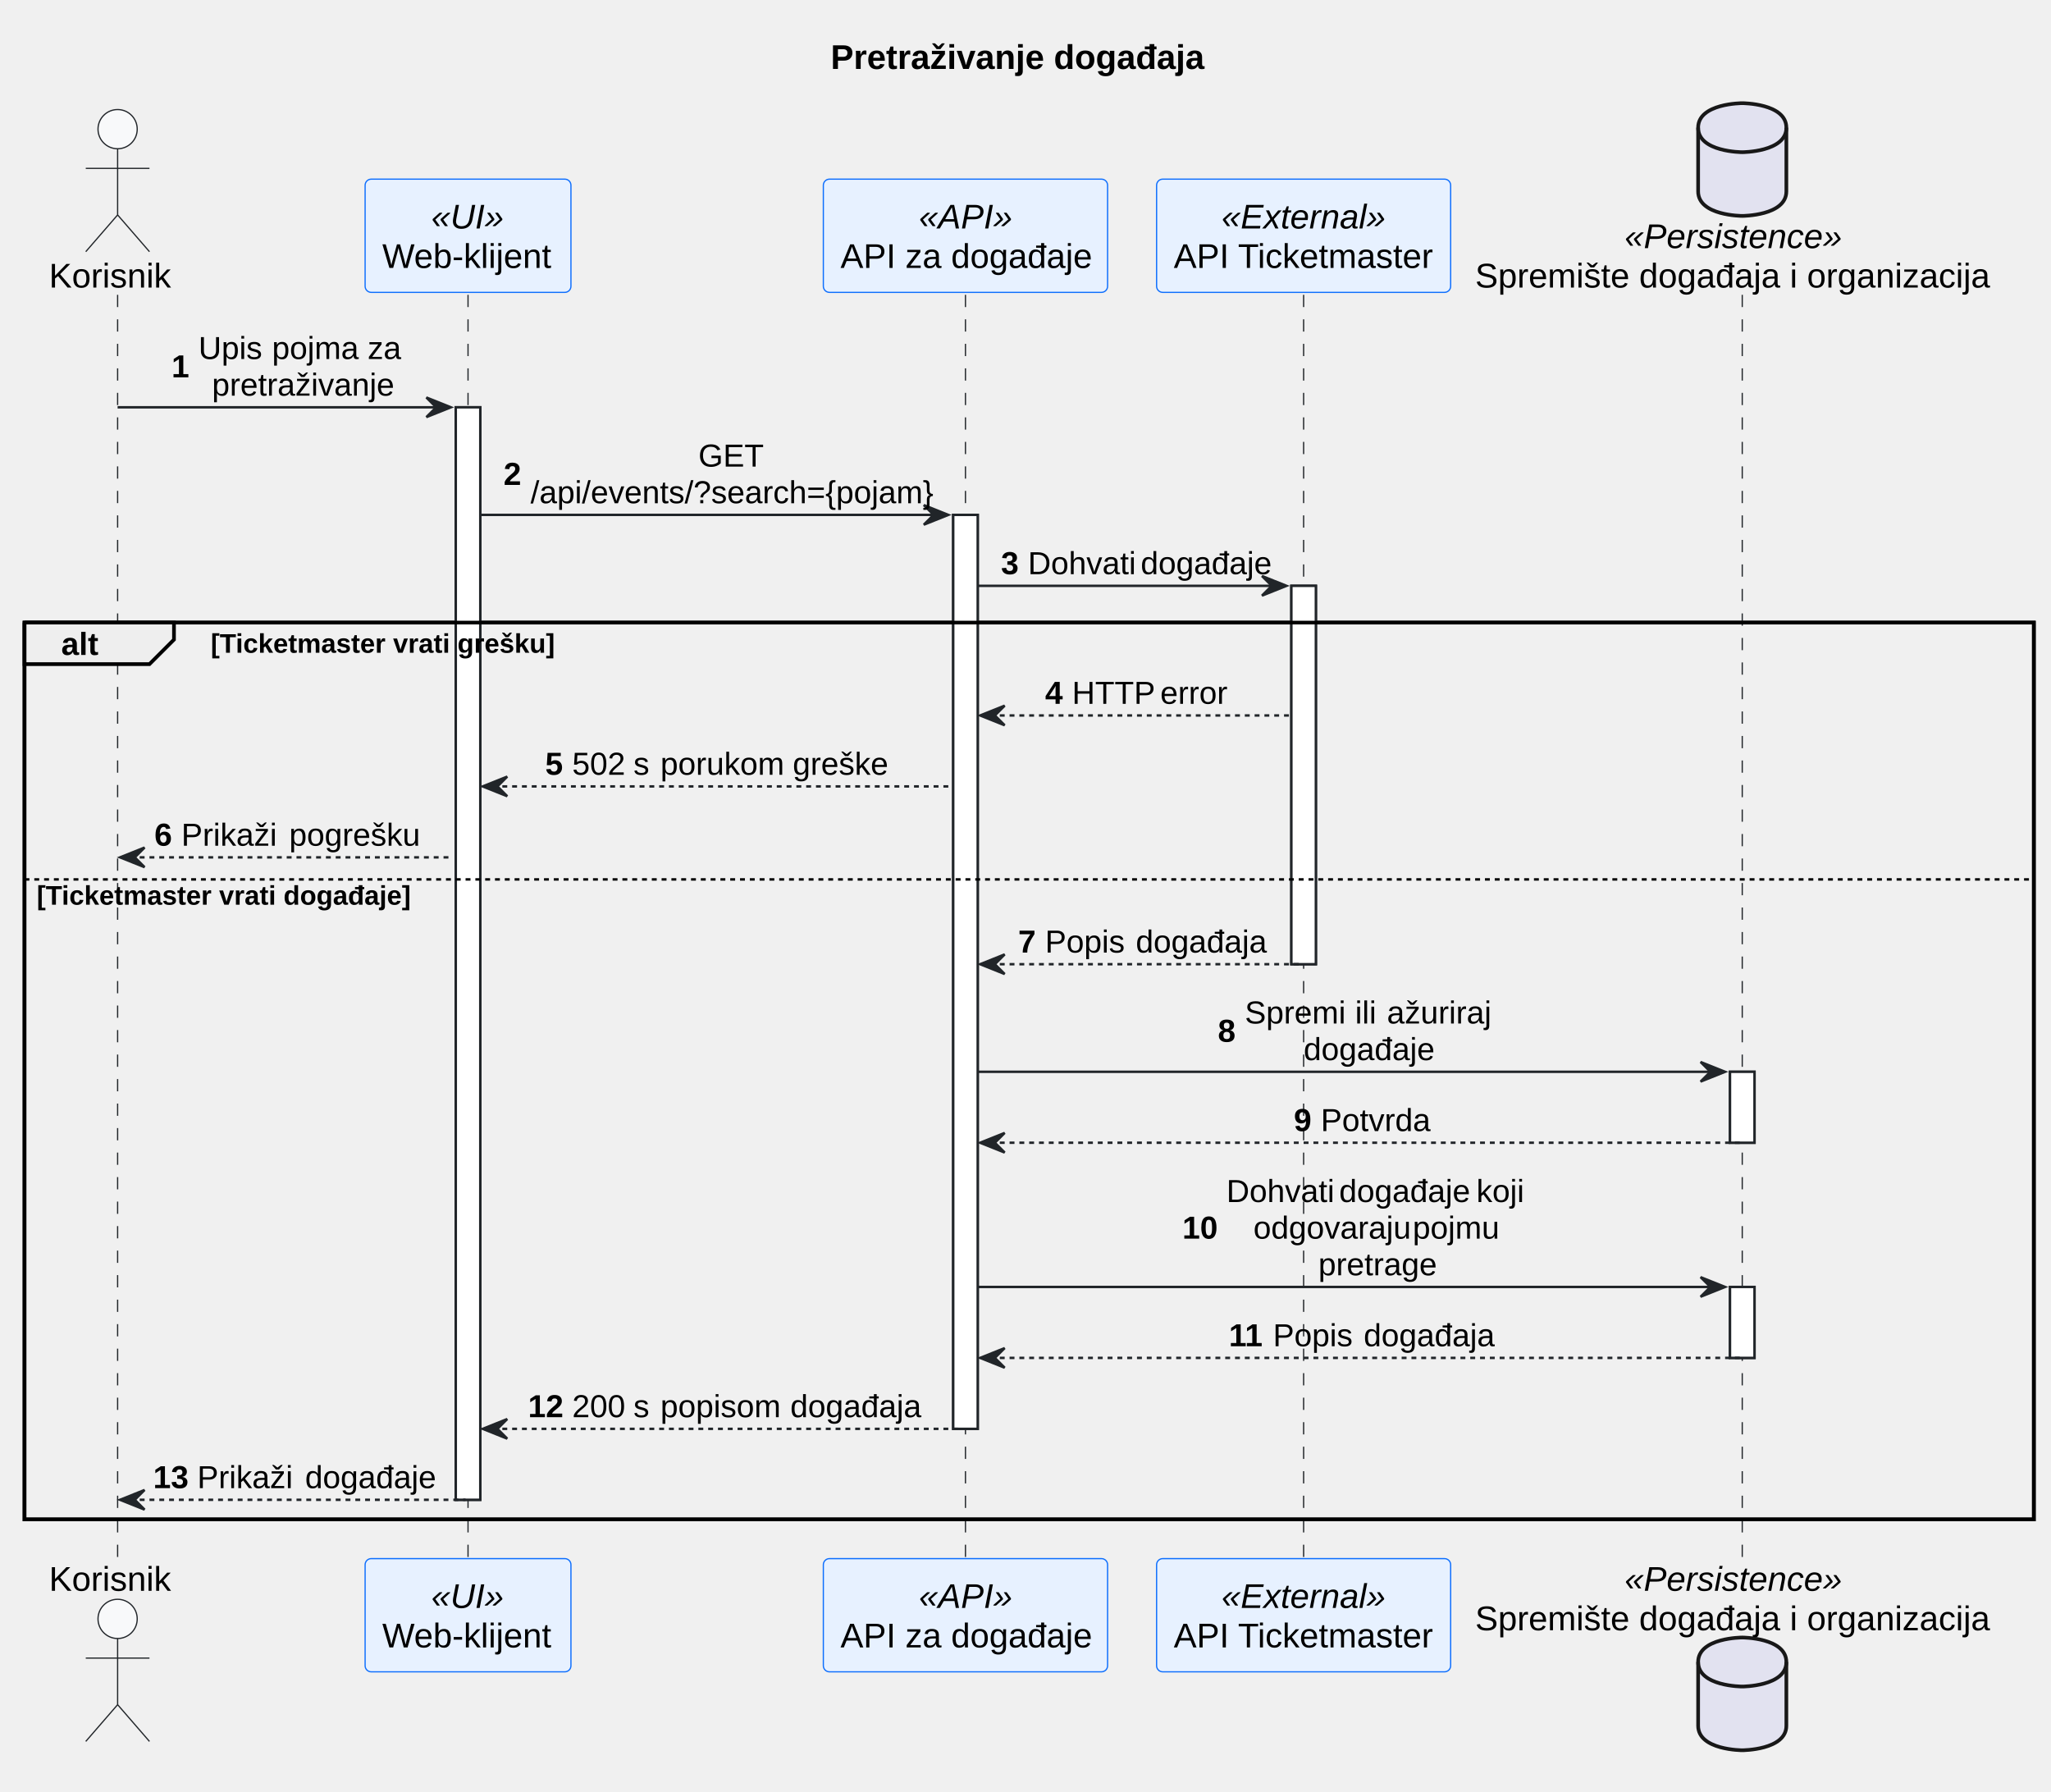
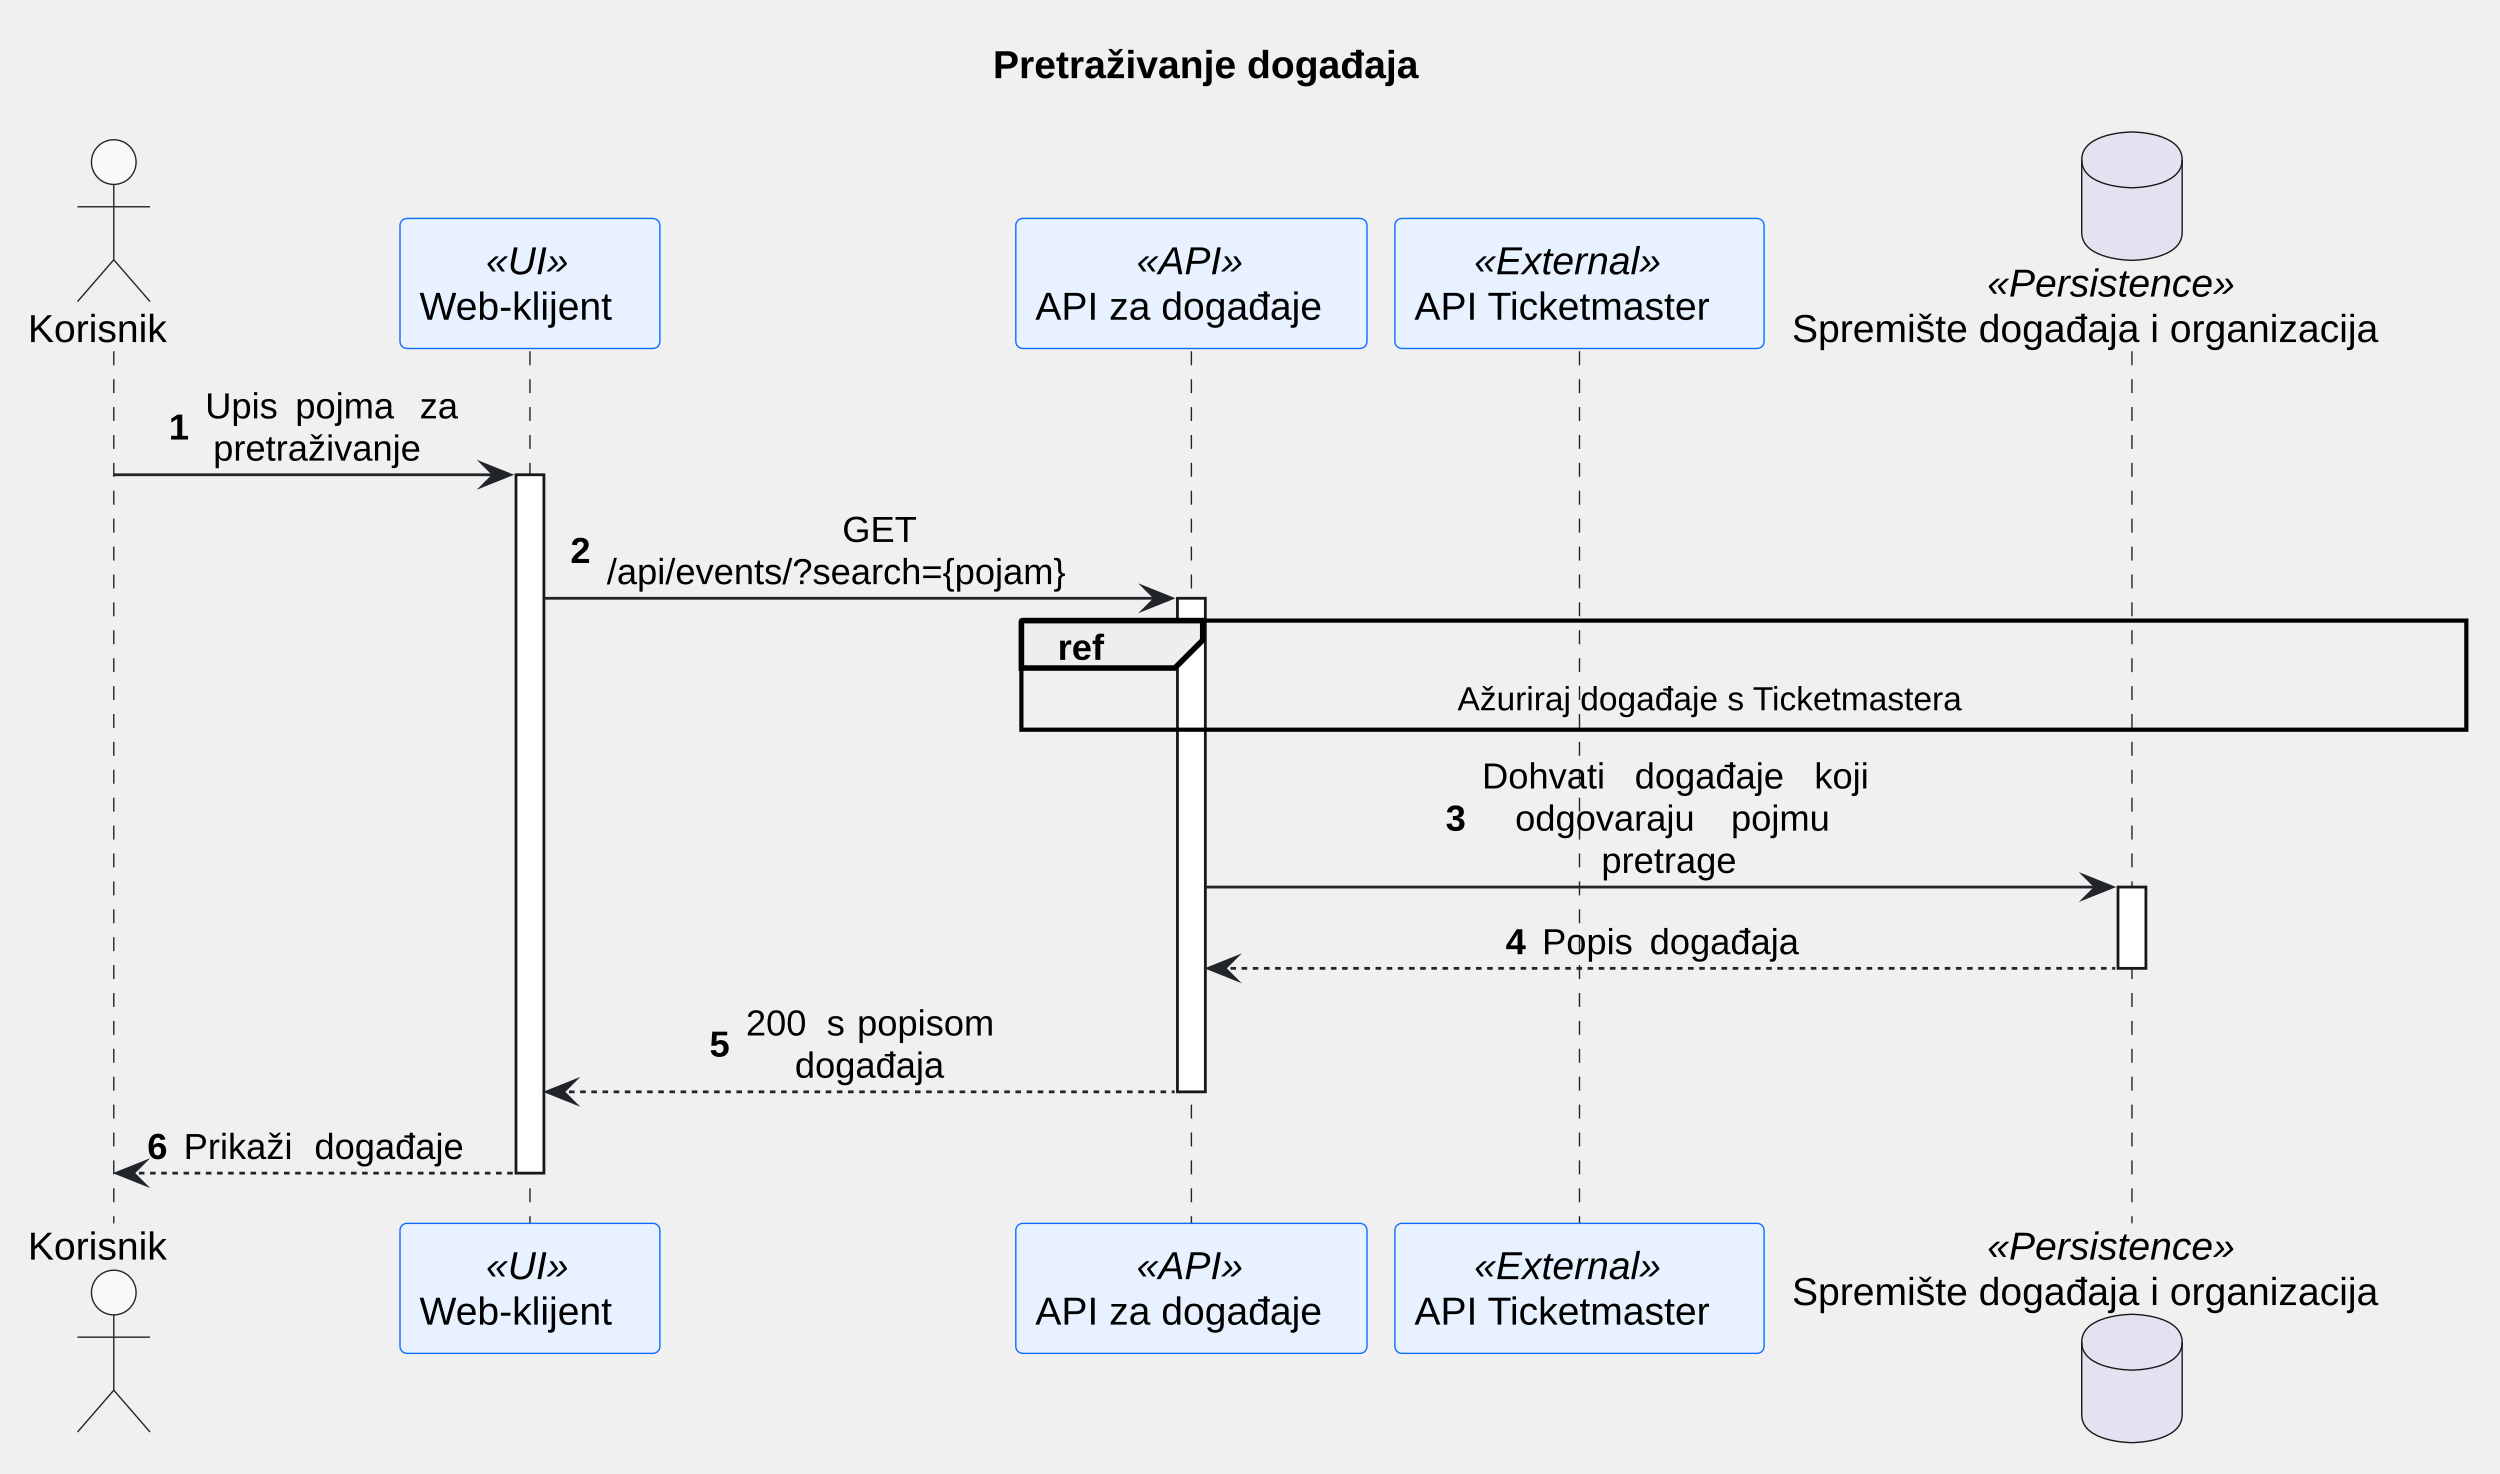
- <svg xmlns="http://www.w3.org/2000/svg" contentStyleType="text/css" height="731px" preserveAspectRatio="none" style="width:837px;height:731px;background:#FFFFFF;" version="1.1" viewBox="0 0 837 731" width="837px" zoomAndPan="magnify">
+ <svg xmlns="http://www.w3.org/2000/svg" version="1.1" data-diagram-type="SEQUENCE" style="width:896px;height:528px;background:#FFFFFF;" width="896px" height="528px" viewBox="0 0 896 528" zoomAndPan="magnify" preserveAspectRatio="none" contentStyleType="text/css">
  <defs />
-   <g>
-     <text fill="#000000" font-family="Arial" font-size="14" font-weight="bold" lengthAdjust="spacing" textLength="161" x="339" y="28.132">Pretraživanje događaja</text>
-     <rect fill="#FFFFFF" height="445.777" style="stroke:#212529;stroke-width:1.0;" width="10" x="186" y="166.193" />
-     <rect fill="#FFFFFF" height="372.931" style="stroke:#212529;stroke-width:1.0;" width="10" x="389" y="210.091" />
-     <rect fill="#FFFFFF" height="154.393" style="stroke:#212529;stroke-width:1.0;" width="10" x="527" y="239.04" />
-     <rect fill="#FFFFFF" height="28.949" style="stroke:#212529;stroke-width:1.0;" width="10" x="706" y="437.33" />
-     <rect fill="#FFFFFF" height="28.949" style="stroke:#212529;stroke-width:1.0;" width="10" x="706" y="525.125" />
-     <rect fill="none" height="365.931" style="stroke:#000000;stroke-width:1.5;" width="820" x="10" y="254.04" />
-     <line style="stroke:#212529;stroke-width:0.5;stroke-dasharray:5.0,5.0;" x1="48" x2="48" y1="120.296" y2="636.971" />
-     <line style="stroke:#212529;stroke-width:0.5;stroke-dasharray:5.0,5.0;" x1="191" x2="191" y1="120.296" y2="636.971" />
-     <line style="stroke:#212529;stroke-width:0.5;stroke-dasharray:5.0,5.0;" x1="394" x2="394" y1="120.296" y2="636.971" />
-     <line style="stroke:#212529;stroke-width:0.5;stroke-dasharray:5.0,5.0;" x1="532" x2="532" y1="120.296" y2="636.971" />
-     <line style="stroke:#212529;stroke-width:0.5;stroke-dasharray:5.0,5.0;" x1="711" x2="711" y1="120.296" y2="636.971" />
-     <text fill="#000000" font-family="Arial" font-size="14" lengthAdjust="spacing" textLength="50" x="20" y="117.329">Korisnik</text>
-     <ellipse cx="48" cy="52.697" fill="#F8F9FA" rx="8" ry="8" style="stroke:#212529;stroke-width:0.5;" />
-     <path d="M48,60.697 L48,87.697 M35,68.697 L61,68.697 M48,87.697 L35,102.697 M48,87.697 L61,102.697 " fill="none" style="stroke:#212529;stroke-width:0.5;" />
-     <text fill="#000000" font-family="Arial" font-size="14" lengthAdjust="spacing" textLength="50" x="20" y="649.102">Korisnik</text>
-     <ellipse cx="48" cy="660.569" fill="#F8F9FA" rx="8" ry="8" style="stroke:#212529;stroke-width:0.5;" />
-     <path d="M48,668.569 L48,695.569 M35,676.569 L61,676.569 M48,695.569 L35,710.569 M48,695.569 L61,710.569 " fill="none" style="stroke:#212529;stroke-width:0.5;" />
-     <rect fill="#E7F1FF" height="46.197" rx="2.5" ry="2.5" style="stroke:#0D6EFD;stroke-width:0.5;" width="84" x="149" y="73.099" />
-     <text fill="#000000" font-family="Arial" font-size="14" font-style="italic" lengthAdjust="spacing" textLength="30" x="176" y="93.231">«UI»</text>
-     <text fill="#000000" font-family="Arial" font-size="14" lengthAdjust="spacing" textLength="70" x="156" y="109.329">Web-klijent</text>
-     <rect fill="#E7F1FF" height="46.197" rx="2.5" ry="2.5" style="stroke:#0D6EFD;stroke-width:0.5;" width="84" x="149" y="635.971" />
-     <text fill="#000000" font-family="Arial" font-size="14" font-style="italic" lengthAdjust="spacing" textLength="30" x="176" y="656.102">«UI»</text>
-     <text fill="#000000" font-family="Arial" font-size="14" lengthAdjust="spacing" textLength="70" x="156" y="672.201">Web-klijent</text>
-     <rect fill="#E7F1FF" height="46.197" rx="2.5" ry="2.5" style="stroke:#0D6EFD;stroke-width:0.5;" width="116" x="336" y="73.099" />
-     <text fill="#000000" font-family="Arial" font-size="14" font-style="italic" lengthAdjust="spacing" textLength="38" x="375" y="93.231">«API»</text>
-     <text fill="#000000" font-family="Arial" font-size="14" lengthAdjust="spacing" textLength="102" x="343" y="109.329">API za događaje</text>
-     <rect fill="#E7F1FF" height="46.197" rx="2.5" ry="2.5" style="stroke:#0D6EFD;stroke-width:0.5;" width="116" x="336" y="635.971" />
-     <text fill="#000000" font-family="Arial" font-size="14" font-style="italic" lengthAdjust="spacing" textLength="38" x="375" y="656.102">«API»</text>
-     <text fill="#000000" font-family="Arial" font-size="14" lengthAdjust="spacing" textLength="102" x="343" y="672.201">API za događaje</text>
-     <rect fill="#E7F1FF" height="46.197" rx="2.5" ry="2.5" style="stroke:#0D6EFD;stroke-width:0.5;" width="120" x="472" y="73.099" />
-     <text fill="#000000" font-family="Arial" font-size="14" font-style="italic" lengthAdjust="spacing" textLength="67" x="498.5" y="93.231">«External»</text>
-     <text fill="#000000" font-family="Arial" font-size="14" lengthAdjust="spacing" textLength="106" x="479" y="109.329">API Ticketmaster</text>
-     <rect fill="#E7F1FF" height="46.197" rx="2.5" ry="2.5" style="stroke:#0D6EFD;stroke-width:0.5;" width="120" x="472" y="635.971" />
-     <text fill="#000000" font-family="Arial" font-size="14" font-style="italic" lengthAdjust="spacing" textLength="67" x="498.5" y="656.102">«External»</text>
-     <text fill="#000000" font-family="Arial" font-size="14" lengthAdjust="spacing" textLength="106" x="479" y="672.201">API Ticketmaster</text>
-     <text fill="#000000" font-family="Arial" font-size="14" font-style="italic" lengthAdjust="spacing" textLength="90" x="663" y="101.231">«Persistence»</text>
-     <text fill="#000000" font-family="Arial" font-size="14" lengthAdjust="spacing" textLength="212" x="602" y="117.329">Spremište događaja i organizacija</text>
-     <path d="M693,52.099 C693,42.099 711,42.099 711,42.099 C711,42.099 729,42.099 729,52.099 L729,78.099 C729,88.099 711,88.099 711,88.099 C711,88.099 693,88.099 693,78.099 L693,52.099 " fill="#E2E2F0" style="stroke:#181818;stroke-width:1.5;" />
-     <path d="M693,52.099 C693,62.099 711,62.099 711,62.099 C711,62.099 729,62.099 729,52.099 " fill="none" style="stroke:#181818;stroke-width:1.5;" />
-     <text fill="#000000" font-family="Arial" font-size="14" font-style="italic" lengthAdjust="spacing" textLength="90" x="663" y="649.102">«Persistence»</text>
-     <text fill="#000000" font-family="Arial" font-size="14" lengthAdjust="spacing" textLength="212" x="602" y="665.201">Spremište događaja i organizacija</text>
-     <path d="M693,678.168 C693,668.168 711,668.168 711,668.168 C711,668.168 729,668.168 729,678.168 L729,704.168 C729,714.168 711,714.168 711,714.168 C711,714.168 693,714.168 693,704.168 L693,678.168 " fill="#E2E2F0" style="stroke:#181818;stroke-width:1.5;" />
-     <path d="M693,678.168 C693,688.168 711,688.168 711,688.168 C711,688.168 729,688.168 729,678.168 " fill="none" style="stroke:#181818;stroke-width:1.5;" />
-     <rect fill="#FFFFFF" height="445.777" style="stroke:#212529;stroke-width:1.0;" width="10" x="186" y="166.193" />
-     <rect fill="#FFFFFF" height="372.931" style="stroke:#212529;stroke-width:1.0;" width="10" x="389" y="210.091" />
-     <rect fill="#FFFFFF" height="154.393" style="stroke:#212529;stroke-width:1.0;" width="10" x="527" y="239.04" />
-     <rect fill="#FFFFFF" height="28.949" style="stroke:#212529;stroke-width:1.0;" width="10" x="706" y="437.33" />
-     <rect fill="#FFFFFF" height="28.949" style="stroke:#212529;stroke-width:1.0;" width="10" x="706" y="525.125" />
-     <polygon fill="#212529" points="174,162.193,184,166.193,174,170.193,178,166.193" style="stroke:#212529;stroke-width:1.0;" />
-     <line style="stroke:#212529;stroke-width:1.0;" x1="48" x2="180" y1="166.193" y2="166.193" />
-     <text fill="#000000" font-family="Arial" font-size="13" font-weight="bold" lengthAdjust="spacing" textLength="7" x="70" y="153.964">1</text>
-     <text fill="#000000" font-family="Arial" font-size="13" lengthAdjust="spacing" textLength="26" x="81" y="146.49">Upis</text>
-     <text fill="#000000" font-family="Arial" font-size="13" lengthAdjust="spacing" textLength="4" x="107" y="146.49"> </text>
-     <text fill="#000000" font-family="Arial" font-size="13" lengthAdjust="spacing" textLength="35" x="111" y="146.49">pojma</text>
-     <text fill="#000000" font-family="Arial" font-size="13" lengthAdjust="spacing" textLength="4" x="146" y="146.49"> </text>
-     <text fill="#000000" font-family="Arial" font-size="13" lengthAdjust="spacing" textLength="14" x="150" y="146.49">za</text>
-     <text fill="#000000" font-family="Arial" font-size="13" lengthAdjust="spacing" textLength="72" x="86.5" y="161.439">pretraživanje</text>
-     <polygon fill="#212529" points="377,206.091,387,210.091,377,214.091,381,210.091" style="stroke:#212529;stroke-width:1.0;" />
-     <line style="stroke:#212529;stroke-width:1.0;" x1="196" x2="383" y1="210.091" y2="210.091" />
-     <text fill="#000000" font-family="Arial" font-size="13" font-weight="bold" lengthAdjust="spacing" textLength="7" x="205.5" y="197.862">2</text>
-     <text fill="#000000" font-family="Arial" font-size="13" lengthAdjust="spacing" textLength="26" x="285" y="190.387">GET</text>
-     <text fill="#000000" font-family="Arial" font-size="13" lengthAdjust="spacing" textLength="163" x="216.5" y="205.336">/api/events/?search={pojam}</text>
-     <polygon fill="#212529" points="515,235.04,525,239.04,515,243.04,519,239.04" style="stroke:#212529;stroke-width:1.0;" />
-     <line style="stroke:#212529;stroke-width:1.0;" x1="399" x2="521" y1="239.04" y2="239.04" />
-     <text fill="#000000" font-family="Arial" font-size="13" font-weight="bold" lengthAdjust="spacing" textLength="7" x="408.5" y="234.285">3</text>
-     <text fill="#000000" font-family="Arial" font-size="13" lengthAdjust="spacing" textLength="42" x="419.5" y="234.285">Dohvati</text>
-     <text fill="#000000" font-family="Arial" font-size="13" lengthAdjust="spacing" textLength="4" x="461.5" y="234.285"> </text>
-     <text fill="#000000" font-family="Arial" font-size="13" lengthAdjust="spacing" textLength="52" x="465.5" y="234.285">događaje</text>
-     <path d="M10,254.04 L71,254.04 L71,260.988 L61,270.988 L10,270.988 L10,254.04 " fill="#EEEEEE" style="stroke:#000000;stroke-width:1.5;" />
-     <rect fill="none" height="365.931" style="stroke:#000000;stroke-width:1.5;" width="820" x="10" y="254.04" />
-     <text fill="#000000" font-family="Arial" font-size="13" font-weight="bold" lengthAdjust="spacing" textLength="16" x="25" y="267.233">alt</text>
-     <text fill="#000000" font-family="Arial" font-size="11" font-weight="bold" lengthAdjust="spacing" textLength="152" x="86" y="266.357">[Ticketmaster vrati grešku]</text>
-     <polygon fill="#212529" points="410,287.937,400,291.937,410,295.937,406,291.937" style="stroke:#212529;stroke-width:1.0;" />
-     <line style="stroke:#212529;stroke-width:1.0;stroke-dasharray:2.0,2.0;" x1="404" x2="526" y1="291.937" y2="291.937" />
-     <text fill="#000000" font-family="Arial" font-size="13" font-weight="bold" lengthAdjust="spacing" textLength="7" x="426.5" y="287.182">4</text>
-     <text fill="#000000" font-family="Arial" font-size="13" lengthAdjust="spacing" textLength="32" x="437.5" y="287.182">HTTP</text>
-     <text fill="#000000" font-family="Arial" font-size="13" lengthAdjust="spacing" textLength="4" x="469.5" y="287.182"> </text>
-     <text fill="#000000" font-family="Arial" font-size="13" lengthAdjust="spacing" textLength="26" x="473.5" y="287.182">error</text>
-     <polygon fill="#212529" points="207,316.886,197,320.886,207,324.886,203,320.886" style="stroke:#212529;stroke-width:1.0;" />
-     <line style="stroke:#212529;stroke-width:1.0;stroke-dasharray:2.0,2.0;" x1="201" x2="388" y1="320.886" y2="320.886" />
-     <text fill="#000000" font-family="Arial" font-size="13" font-weight="bold" lengthAdjust="spacing" textLength="7" x="222.5" y="316.131">5</text>
-     <text fill="#000000" font-family="Arial" font-size="13" lengthAdjust="spacing" textLength="21" x="233.5" y="316.131">502</text>
-     <text fill="#000000" font-family="Arial" font-size="13" lengthAdjust="spacing" textLength="4" x="254.5" y="316.131"> </text>
-     <text fill="#000000" font-family="Arial" font-size="13" lengthAdjust="spacing" textLength="7" x="258.5" y="316.131">s</text>
-     <text fill="#000000" font-family="Arial" font-size="13" lengthAdjust="spacing" textLength="4" x="265.5" y="316.131"> </text>
-     <text fill="#000000" font-family="Arial" font-size="13" lengthAdjust="spacing" textLength="50" x="269.5" y="316.131">porukom</text>
-     <text fill="#000000" font-family="Arial" font-size="13" lengthAdjust="spacing" textLength="4" x="319.5" y="316.131"> </text>
-     <text fill="#000000" font-family="Arial" font-size="13" lengthAdjust="spacing" textLength="39" x="323.5" y="316.131">greške</text>
-     <polygon fill="#212529" points="59,345.834,49,349.834,59,353.834,55,349.834" style="stroke:#212529;stroke-width:1.0;" />
-     <line style="stroke:#212529;stroke-width:1.0;stroke-dasharray:2.0,2.0;" x1="53" x2="185" y1="349.834" y2="349.834" />
-     <text fill="#000000" font-family="Arial" font-size="13" font-weight="bold" lengthAdjust="spacing" textLength="7" x="63" y="345.08">6</text>
-     <text fill="#000000" font-family="Arial" font-size="13" lengthAdjust="spacing" textLength="40" x="74" y="345.08">Prikaži</text>
-     <text fill="#000000" font-family="Arial" font-size="13" lengthAdjust="spacing" textLength="4" x="114" y="345.08"> </text>
-     <text fill="#000000" font-family="Arial" font-size="13" lengthAdjust="spacing" textLength="53" x="118" y="345.08">pogrešku</text>
-     <line style="stroke:#000000;stroke-width:1.0;stroke-dasharray:2.0,2.0;" x1="10" x2="830" y1="358.834" y2="358.834" />
-     <text fill="#000000" font-family="Arial" font-size="11" font-weight="bold" lengthAdjust="spacing" textLength="162" x="15" y="369.152">[Ticketmaster vrati događaje]</text>
-     <polygon fill="#212529" points="410,389.432,400,393.432,410,397.432,406,393.432" style="stroke:#212529;stroke-width:1.0;" />
-     <line style="stroke:#212529;stroke-width:1.0;stroke-dasharray:2.0,2.0;" x1="404" x2="531" y1="393.432" y2="393.432" />
-     <text fill="#000000" font-family="Arial" font-size="13" font-weight="bold" lengthAdjust="spacing" textLength="7" x="415.5" y="388.677">7</text>
-     <text fill="#000000" font-family="Arial" font-size="13" lengthAdjust="spacing" textLength="33" x="426.5" y="388.677">Popis</text>
-     <text fill="#000000" font-family="Arial" font-size="13" lengthAdjust="spacing" textLength="4" x="459.5" y="388.677"> </text>
-     <text fill="#000000" font-family="Arial" font-size="13" lengthAdjust="spacing" textLength="52" x="463.5" y="388.677">događaja</text>
-     <polygon fill="#212529" points="694,433.33,704,437.33,694,441.33,698,437.33" style="stroke:#212529;stroke-width:1.0;" />
-     <line style="stroke:#212529;stroke-width:1.0;" x1="399" x2="700" y1="437.33" y2="437.33" />
-     <text fill="#000000" font-family="Arial" font-size="13" font-weight="bold" lengthAdjust="spacing" textLength="7" x="497" y="425.1">8</text>
-     <text fill="#000000" font-family="Arial" font-size="13" lengthAdjust="spacing" textLength="41" x="508" y="417.626">Spremi</text>
-     <text fill="#000000" font-family="Arial" font-size="13" lengthAdjust="spacing" textLength="4" x="549" y="417.626"> </text>
-     <text fill="#000000" font-family="Arial" font-size="13" lengthAdjust="spacing" textLength="9" x="553" y="417.626">ili</text>
-     <text fill="#000000" font-family="Arial" font-size="13" lengthAdjust="spacing" textLength="4" x="562" y="417.626"> </text>
-     <text fill="#000000" font-family="Arial" font-size="13" lengthAdjust="spacing" textLength="42" x="566" y="417.626">ažuriraj</text>
-     <text fill="#000000" font-family="Arial" font-size="13" lengthAdjust="spacing" textLength="52" x="532" y="432.575">događaje</text>
-     <polygon fill="#212529" points="410,462.278,400,466.278,410,470.278,406,466.278" style="stroke:#212529;stroke-width:1.0;" />
-     <line style="stroke:#212529;stroke-width:1.0;stroke-dasharray:2.0,2.0;" x1="404" x2="710" y1="466.278" y2="466.278" />
-     <text fill="#000000" font-family="Arial" font-size="13" font-weight="bold" lengthAdjust="spacing" textLength="7" x="528" y="461.523">9</text>
-     <text fill="#000000" font-family="Arial" font-size="13" lengthAdjust="spacing" textLength="43" x="539" y="461.523">Potvrda</text>
-     <polygon fill="#212529" points="694,521.125,704,525.125,694,529.125,698,525.125" style="stroke:#212529;stroke-width:1.0;" />
-     <line style="stroke:#212529;stroke-width:1.0;" x1="399" x2="700" y1="525.125" y2="525.125" />
-     <text fill="#000000" font-family="Arial" font-size="13" font-weight="bold" lengthAdjust="spacing" textLength="14" x="482.5" y="505.421">10</text>
-     <text fill="#000000" font-family="Arial" font-size="13" lengthAdjust="spacing" textLength="42" x="500.5" y="490.472">Dohvati</text>
-     <text fill="#000000" font-family="Arial" font-size="13" lengthAdjust="spacing" textLength="4" x="542.5" y="490.472"> </text>
-     <text fill="#000000" font-family="Arial" font-size="13" lengthAdjust="spacing" textLength="52" x="546.5" y="490.472">događaje</text>
-     <text fill="#000000" font-family="Arial" font-size="13" lengthAdjust="spacing" textLength="4" x="598.5" y="490.472"> </text>
-     <text fill="#000000" font-family="Arial" font-size="13" lengthAdjust="spacing" textLength="20" x="602.5" y="490.472">koji</text>
-     <text fill="#000000" font-family="Arial" font-size="13" lengthAdjust="spacing" textLength="61" x="511.5" y="505.421">odgovaraju</text>
-     <text fill="#000000" font-family="Arial" font-size="13" lengthAdjust="spacing" textLength="4" x="572.5" y="505.421"> </text>
-     <text fill="#000000" font-family="Arial" font-size="13" lengthAdjust="spacing" textLength="35" x="576.5" y="505.421">pojmu</text>
-     <text fill="#000000" font-family="Arial" font-size="13" lengthAdjust="spacing" textLength="47" x="538" y="520.37">pretrage</text>
-     <polygon fill="#212529" points="410,550.073,400,554.073,410,558.073,406,554.073" style="stroke:#212529;stroke-width:1.0;" />
-     <line style="stroke:#212529;stroke-width:1.0;stroke-dasharray:2.0,2.0;" x1="404" x2="710" y1="554.073" y2="554.073" />
-     <text fill="#000000" font-family="Arial" font-size="13" font-weight="bold" lengthAdjust="spacing" textLength="14" x="501.5" y="549.318">11</text>
-     <text fill="#000000" font-family="Arial" font-size="13" lengthAdjust="spacing" textLength="33" x="519.5" y="549.318">Popis</text>
-     <text fill="#000000" font-family="Arial" font-size="13" lengthAdjust="spacing" textLength="4" x="552.5" y="549.318"> </text>
-     <text fill="#000000" font-family="Arial" font-size="13" lengthAdjust="spacing" textLength="52" x="556.5" y="549.318">događaja</text>
-     <polygon fill="#212529" points="207,579.022,197,583.022,207,587.022,203,583.022" style="stroke:#212529;stroke-width:1.0;" />
-     <line style="stroke:#212529;stroke-width:1.0;stroke-dasharray:2.0,2.0;" x1="201" x2="393" y1="583.022" y2="583.022" />
-     <text fill="#000000" font-family="Arial" font-size="13" font-weight="bold" lengthAdjust="spacing" textLength="14" x="215.5" y="578.267">12</text>
-     <text fill="#000000" font-family="Arial" font-size="13" lengthAdjust="spacing" textLength="21" x="233.5" y="578.267">200</text>
-     <text fill="#000000" font-family="Arial" font-size="13" lengthAdjust="spacing" textLength="4" x="254.5" y="578.267"> </text>
-     <text fill="#000000" font-family="Arial" font-size="13" lengthAdjust="spacing" textLength="7" x="258.5" y="578.267">s</text>
-     <text fill="#000000" font-family="Arial" font-size="13" lengthAdjust="spacing" textLength="4" x="265.5" y="578.267"> </text>
-     <text fill="#000000" font-family="Arial" font-size="13" lengthAdjust="spacing" textLength="49" x="269.5" y="578.267">popisom</text>
-     <text fill="#000000" font-family="Arial" font-size="13" lengthAdjust="spacing" textLength="4" x="318.5" y="578.267"> </text>
-     <text fill="#000000" font-family="Arial" font-size="13" lengthAdjust="spacing" textLength="52" x="322.5" y="578.267">događaja</text>
-     <polygon fill="#212529" points="59,607.971,49,611.971,59,615.971,55,611.971" style="stroke:#212529;stroke-width:1.0;" />
-     <line style="stroke:#212529;stroke-width:1.0;stroke-dasharray:2.0,2.0;" x1="53" x2="190" y1="611.971" y2="611.971" />
-     <text fill="#000000" font-family="Arial" font-size="13" font-weight="bold" lengthAdjust="spacing" textLength="14" x="62.5" y="607.216">13</text>
-     <text fill="#000000" font-family="Arial" font-size="13" lengthAdjust="spacing" textLength="40" x="80.5" y="607.216">Prikaži</text>
-     <text fill="#000000" font-family="Arial" font-size="13" lengthAdjust="spacing" textLength="4" x="120.5" y="607.216"> </text>
-     <text fill="#000000" font-family="Arial" font-size="13" lengthAdjust="spacing" textLength="52" x="124.5" y="607.216">događaje</text>
+   <g font-family="sans-serif" lengthAdjust="spacing">
+     <g class="title" data-source-line="20">
+       <text x="355.878" y="27.995" fill="#000" font-size="14" textLength="183.183" font-weight="700" font-family="Arial">Pretraživanje događaja</text>
+     </g>
+     <g class="participant-lifeline" data-qualified-name="User" data-entity-uid="part1" id="part1-lifeline" data-source-line="38">
+       <g>
+         <rect x="37.278" y="125.891" width="8" height="312.563" fill="#000" fill-opacity="0" />
+         <line x1="40.778" y1="125.891" x2="40.778" y2="438.453" style="stroke:#212529;stroke-width:0.5;stroke-dasharray:5,5;" />
+       </g>
+     </g>
+     <g class="participant-lifeline" data-qualified-name="Web" data-entity-uid="part2" id="part2-lifeline" data-source-line="39">
+       <g>
+         <rect x="186.434" y="125.891" width="8" height="312.563" fill="#000" fill-opacity="0" />
+         <line x1="189.934" y1="125.891" x2="189.934" y2="438.453" style="stroke:#212529;stroke-width:0.5;stroke-dasharray:5,5;" />
+       </g>
+     </g>
+     <g>
+       <rect x="184.934" y="170.156" width="10" height="250.297" fill="#FFF" style="stroke:#181818;stroke-width:1;" />
+     </g>
+     <g class="participant-lifeline" data-qualified-name="API" data-entity-uid="part3" id="part3-lifeline" data-source-line="40">
+       <g>
+         <rect x="423.498" y="125.891" width="8" height="312.563" fill="#000" fill-opacity="0" />
+         <line x1="426.998" y1="125.891" x2="426.998" y2="438.453" style="stroke:#212529;stroke-width:0.5;stroke-dasharray:5,5;" />
+       </g>
+     </g>
+     <g>
+       <rect x="421.998" y="214.422" width="10" height="176.898" fill="#FFF" style="stroke:#181818;stroke-width:1;" />
+     </g>
+     <g class="participant-lifeline" data-qualified-name="Ticketmaster" data-entity-uid="part4" id="part4-lifeline" data-source-line="41">
+       <g>
+         <rect x="562.588" y="125.891" width="8" height="312.563" fill="#000" fill-opacity="0" />
+         <line x1="566.088" y1="125.891" x2="566.088" y2="438.453" style="stroke:#212529;stroke-width:0.5;stroke-dasharray:5,5;" />
+       </g>
+     </g>
+     <g class="participant-lifeline" data-qualified-name="Store" data-entity-uid="part5" id="part5-lifeline" data-source-line="42">
+       <g>
+         <rect x="760.592" y="125.891" width="8" height="312.563" fill="#000" fill-opacity="0" />
+         <line x1="764.092" y1="125.891" x2="764.092" y2="438.453" style="stroke:#212529;stroke-width:0.5;stroke-dasharray:5,5;" />
+       </g>
+     </g>
+     <g>
+       <rect x="759.092" y="317.922" width="10" height="29.133" fill="#FFF" style="stroke:#181818;stroke-width:1;" />
+     </g>
+     <g class="participant participant-head" data-qualified-name="User" data-entity-uid="part1" id="part1-head" data-source-line="38">
+       <text x="10" y="122.589" fill="#000" font-size="14" textLength="55.556" font-family="Arial">Korisnik</text>
+       <ellipse cx="40.778" cy="58.094" rx="8" ry="8" fill="#F8F9FA" style="stroke:#212529;stroke-width:0.5;" />
+       <path d="M40.778,66.094 L40.778,93.094 M27.778,74.094 L53.778,74.094 M40.778,93.094 L27.778,108.094 M40.778,93.094 L53.778,108.094" style="stroke:#212529;stroke-width:0.5;" fill="none" />
+     </g>
+     <g class="participant participant-head" data-qualified-name="Web" data-entity-uid="part2" id="part2-head" data-source-line="39">
+       <rect x="143.36" y="78.297" width="93.146" height="46.594" fill="#E7F1FF" style="stroke:#0D6EFD;stroke-width:0.5;" rx="2.5" ry="2.5" />
+       <text x="174.18" y="98.292" fill="#000" font-size="14" textLength="31.507" font-style="italic" font-family="Arial">«UI»</text>
+       <text x="150.36" y="114.589" fill="#000" font-size="14" textLength="79.146" font-family="Arial">Web-klijent</text>
+     </g>
+     <g class="participant participant-head" data-qualified-name="API" data-entity-uid="part3" id="part3-head" data-source-line="40">
+       <rect x="364.066" y="78.297" width="125.863" height="46.594" fill="#E7F1FF" style="stroke:#0D6EFD;stroke-width:0.5;" rx="2.5" ry="2.5" />
+       <text x="407.358" y="98.292" fill="#000" font-size="14" textLength="39.279" font-style="italic" font-family="Arial">«API»</text>
+       <text x="371.066" y="114.589" fill="#000" font-size="14" textLength="111.863" font-family="Arial">API za događaje</text>
+     </g>
+     <g class="participant participant-head" data-qualified-name="Ticketmaster" data-entity-uid="part4" id="part4-head" data-source-line="41">
+       <rect x="499.93" y="78.297" width="132.316" height="46.594" fill="#E7F1FF" style="stroke:#0D6EFD;stroke-width:0.5;" rx="2.5" ry="2.5" />
+       <text x="528.357" y="98.292" fill="#000" font-size="14" textLength="75.462" font-style="italic" font-family="Arial">«External»</text>
+       <text x="506.93" y="114.589" fill="#000" font-size="14" textLength="118.316" font-family="Arial">API Ticketmaster</text>
+     </g>
+     <g class="participant participant-head" data-qualified-name="Store" data-entity-uid="part5" id="part5-head" data-source-line="42">
+       <text x="712.239" y="106.292" fill="#000" font-size="14" textLength="97.706" font-style="italic" font-family="Arial">«Persistence»</text>
+       <text x="642.246" y="122.589" fill="#000" font-size="14" textLength="237.692" font-family="Arial">Spremište događaja i organizacija</text>
+       <path d="M746.092,57.297 C746.092,47.297 764.092,47.297 764.092,47.297 C764.092,47.297 782.092,47.297 782.092,57.297 L782.092,83.297 C782.092,93.297 764.092,93.297 764.092,93.297 C764.092,93.297 746.092,93.297 746.092,83.297 L746.092,57.297" style="stroke:#181818;stroke-width:0.5;" fill="#E2E2F0" />
+       <path d="M746.092,57.297 C746.092,67.297 764.092,67.297 764.092,67.297 C764.092,67.297 782.092,67.297 782.092,57.297" style="stroke:#181818;stroke-width:0.5;" fill="none" />
+     </g>
+     <g class="participant participant-tail" data-qualified-name="User" data-entity-uid="part1" id="part1-tail" data-source-line="38">
+       <text x="10" y="451.448" fill="#000" font-size="14" textLength="55.556" font-family="Arial">Korisnik</text>
+       <ellipse cx="40.778" cy="463.25" rx="8" ry="8" fill="#F8F9FA" style="stroke:#212529;stroke-width:0.5;" />
+       <path d="M40.778,471.25 L40.778,498.25 M27.778,479.25 L53.778,479.25 M40.778,498.25 L27.778,513.25 M40.778,498.25 L53.778,513.25" style="stroke:#212529;stroke-width:0.5;" fill="none" />
+     </g>
+     <g class="participant participant-tail" data-qualified-name="Web" data-entity-uid="part2" id="part2-tail" data-source-line="39">
+       <rect x="143.36" y="438.453" width="93.146" height="46.594" fill="#E7F1FF" style="stroke:#0D6EFD;stroke-width:0.5;" rx="2.5" ry="2.5" />
+       <text x="174.18" y="458.448" fill="#000" font-size="14" textLength="31.507" font-style="italic" font-family="Arial">«UI»</text>
+       <text x="150.36" y="474.745" fill="#000" font-size="14" textLength="79.146" font-family="Arial">Web-klijent</text>
+     </g>
+     <g class="participant participant-tail" data-qualified-name="API" data-entity-uid="part3" id="part3-tail" data-source-line="40">
+       <rect x="364.066" y="438.453" width="125.863" height="46.594" fill="#E7F1FF" style="stroke:#0D6EFD;stroke-width:0.5;" rx="2.5" ry="2.5" />
+       <text x="407.358" y="458.448" fill="#000" font-size="14" textLength="39.279" font-style="italic" font-family="Arial">«API»</text>
+       <text x="371.066" y="474.745" fill="#000" font-size="14" textLength="111.863" font-family="Arial">API za događaje</text>
+     </g>
+     <g class="participant participant-tail" data-qualified-name="Ticketmaster" data-entity-uid="part4" id="part4-tail" data-source-line="41">
+       <rect x="499.93" y="438.453" width="132.316" height="46.594" fill="#E7F1FF" style="stroke:#0D6EFD;stroke-width:0.5;" rx="2.5" ry="2.5" />
+       <text x="528.357" y="458.448" fill="#000" font-size="14" textLength="75.462" font-style="italic" font-family="Arial">«External»</text>
+       <text x="506.93" y="474.745" fill="#000" font-size="14" textLength="118.316" font-family="Arial">API Ticketmaster</text>
+     </g>
+     <g class="participant participant-tail" data-qualified-name="Store" data-entity-uid="part5" id="part5-tail" data-source-line="42">
+       <text x="712.239" y="451.448" fill="#000" font-size="14" textLength="97.706" font-style="italic" font-family="Arial">«Persistence»</text>
+       <text x="642.246" y="467.745" fill="#000" font-size="14" textLength="237.692" font-family="Arial">Spremište događaja i organizacija</text>
+       <path d="M746.092,481.047 C746.092,471.047 764.092,471.047 764.092,471.047 C764.092,471.047 782.092,471.047 782.092,481.047 L782.092,507.047 C782.092,517.047 764.092,517.047 764.092,517.047 C764.092,517.047 746.092,517.047 746.092,507.047 L746.092,481.047" style="stroke:#181818;stroke-width:0.5;" fill="#E2E2F0" />
+       <path d="M746.092,481.047 C746.092,491.047 764.092,491.047 764.092,491.047 C764.092,491.047 782.092,491.047 782.092,481.047" style="stroke:#181818;stroke-width:0.5;" fill="none" />
+     </g>
+     <g class="message" data-entity-1="part1" data-entity-2="part2" id="msg1" data-source-line="44">
+       <polygon points="172.934,166.156,182.934,170.156,172.934,174.156,176.934,170.156" fill="#212529" style="stroke:#212529;stroke-width:1;stroke-linejoin:miter;stroke-miterlimit:10;" />
+       <line x1="40.778" y1="170.156" x2="178.934" y2="170.156" style="stroke:#212529;stroke-width:1;" />
+       <text x="60.506" y="157.524" fill="#000" font-size="13" font-weight="700" font-family="Arial">1</text>
+       <text x="73.552" y="149.958" fill="#000" font-size="13" textLength="28.152" font-family="Arial">Upis</text>
+       <text x="101.703" y="149.958" fill="#000" font-size="13" font-family="Arial"> </text>
+       <text x="105.836" y="149.958" fill="#000" font-size="13" textLength="40.447" font-family="Arial">pojma</text>
+       <text x="146.283" y="149.958" fill="#000" font-size="13" font-family="Arial"> </text>
+       <text x="150.415" y="149.958" fill="#000" font-size="13" textLength="14.79" font-family="Arial">za</text>
+       <text x="76.405" y="165.09" fill="#000" font-size="13" textLength="85.947" font-family="Arial">pretraživanje</text>
+     </g>
+     <g class="message" data-entity-1="part2" data-entity-2="part3" id="msg2" data-source-line="45">
+       <polygon points="409.998,210.422,419.998,214.422,409.998,218.422,413.998,214.422" fill="#212529" style="stroke:#212529;stroke-width:1;stroke-linejoin:miter;stroke-miterlimit:10;" />
+       <line x1="194.934" y1="214.422" x2="415.998" y2="214.422" style="stroke:#212529;stroke-width:1;" />
+       <text x="204.434" y="201.79" fill="#000" font-size="13" font-weight="700" font-family="Arial">2</text>
+       <text x="301.874" y="194.223" fill="#000" font-size="13" textLength="26.229" font-family="Arial">GET</text>
+       <text x="217.479" y="209.356" fill="#000" font-size="13" textLength="195.019" font-family="Arial">/api/events/?search={pojam}</text>
+     </g>
+     <rect x="366.066" y="222.422" width="517.872" height="39.102" fill="none" style="stroke:#000;stroke-width:1.5;" />
+     <path d="M366.066,222.422 L431.066,222.422 L431.066,229.422 L421.066,239.422 L366.066,239.422 L366.066,222.422" style="stroke:#000;stroke-width:2;" fill="#EEE" />
+     <text x="379.066" y="236.489" fill="#000" font-size="13" textLength="20.884" font-weight="700" font-family="Arial">ref</text>
+     <text x="522.361" y="254.561" fill="#000" font-size="12" textLength="205.283" font-family="Arial">Ažuriraj događaje s Ticketmastera</text>
+     <g class="message" data-entity-1="part3" data-entity-2="part5" id="msg3" data-source-line="52">
+       <polygon points="747.092,313.922,757.092,317.922,747.092,321.922,751.092,317.922" fill="#212529" style="stroke:#212529;stroke-width:1;stroke-linejoin:miter;stroke-miterlimit:10;" />
+       <line x1="431.998" y1="317.922" x2="753.092" y2="317.922" style="stroke:#212529;stroke-width:1;" />
+       <text x="518.125" y="297.723" fill="#000" font-size="13" font-weight="700" font-family="Arial">3</text>
+       <text x="531.171" y="282.59" fill="#000" font-size="13" textLength="50.572" font-family="Arial">Dohvati</text>
+       <text x="581.743" y="282.59" fill="#000" font-size="13" font-family="Arial"> </text>
+       <text x="585.875" y="282.59" fill="#000" font-size="13" textLength="60.252" font-family="Arial">događaje</text>
+       <text x="646.127" y="282.59" fill="#000" font-size="13" font-family="Arial"> </text>
+       <text x="650.259" y="282.59" fill="#000" font-size="13" textLength="22.706" font-family="Arial">koji</text>
+       <text x="543.025" y="297.723" fill="#000" font-size="13" textLength="73.233" font-family="Arial">odgovaraju</text>
+       <text x="616.258" y="297.723" fill="#000" font-size="13" font-family="Arial"> </text>
+       <text x="620.39" y="297.723" fill="#000" font-size="13" textLength="40.72" font-family="Arial">pojmu</text>
+       <text x="573.941" y="312.856" fill="#000" font-size="13" textLength="56.253" font-family="Arial">pretrage</text>
+     </g>
+     <g class="message" data-entity-1="part5" data-entity-2="part3" id="msg4" data-source-line="53">
+       <polygon points="442.998,343.055,432.998,347.055,442.998,351.055,438.998,347.055" fill="#212529" style="stroke:#212529;stroke-width:1;stroke-linejoin:miter;stroke-miterlimit:10;" />
+       <line x1="436.998" y1="347.055" x2="758.092" y2="347.055" style="stroke:#212529;stroke-width:1;stroke-dasharray:2,2;" />
+       <text x="539.631" y="341.989" fill="#000" font-size="13" font-weight="700" font-family="Arial">4</text>
+       <text x="552.677" y="341.989" fill="#000" font-size="13" textLength="34.43" font-family="Arial">Popis</text>
+       <text x="587.106" y="341.989" fill="#000" font-size="13" font-family="Arial"> </text>
+       <text x="591.239" y="341.989" fill="#000" font-size="13" textLength="60.22" font-family="Arial">događaja</text>
+     </g>
+     <g class="message" data-entity-1="part3" data-entity-2="part2" id="msg5" data-source-line="54">
+       <polygon points="205.934,387.32,195.934,391.32,205.934,395.32,201.934,391.32" fill="#212529" style="stroke:#212529;stroke-width:1;stroke-linejoin:miter;stroke-miterlimit:10;" />
+       <line x1="199.934" y1="391.32" x2="420.998" y2="391.32" style="stroke:#212529;stroke-width:1;stroke-dasharray:2,2;" />
+       <text x="254.288" y="378.688" fill="#000" font-size="13" font-weight="700" font-family="Arial">5</text>
+       <text x="267.333" y="371.122" fill="#000" font-size="13" textLength="24.813" font-family="Arial">200</text>
+       <text x="292.146" y="371.122" fill="#000" font-size="13" font-family="Arial"> </text>
+       <text x="296.279" y="371.122" fill="#000" font-size="13" font-family="Arial">s</text>
+       <text x="303.052" y="371.122" fill="#000" font-size="13" font-family="Arial"> </text>
+       <text x="307.184" y="371.122" fill="#000" font-size="13" textLength="55.459" font-family="Arial">popisom</text>
+       <text x="284.878" y="386.254" fill="#000" font-size="13" textLength="60.22" font-family="Arial">događaja</text>
+     </g>
+     <g class="message" data-entity-1="part2" data-entity-2="part1" id="msg6" data-source-line="55">
+       <polygon points="51.778,416.453,41.778,420.453,51.778,424.453,47.778,420.453" fill="#212529" style="stroke:#212529;stroke-width:1;stroke-linejoin:miter;stroke-miterlimit:10;" />
+       <line x1="45.778" y1="420.453" x2="183.934" y2="420.453" style="stroke:#212529;stroke-width:1;stroke-dasharray:2,2;" />
+       <text x="52.778" y="415.387" fill="#000" font-size="13" font-weight="700" font-family="Arial">6</text>
+       <text x="65.823" y="415.387" fill="#000" font-size="13" textLength="42.726" font-family="Arial">Prikaži</text>
+       <text x="108.549" y="415.387" fill="#000" font-size="13" font-family="Arial"> </text>
+       <text x="112.682" y="415.387" fill="#000" font-size="13" textLength="60.252" font-family="Arial">događaje</text>
+     </g>
  </g>
</svg>
